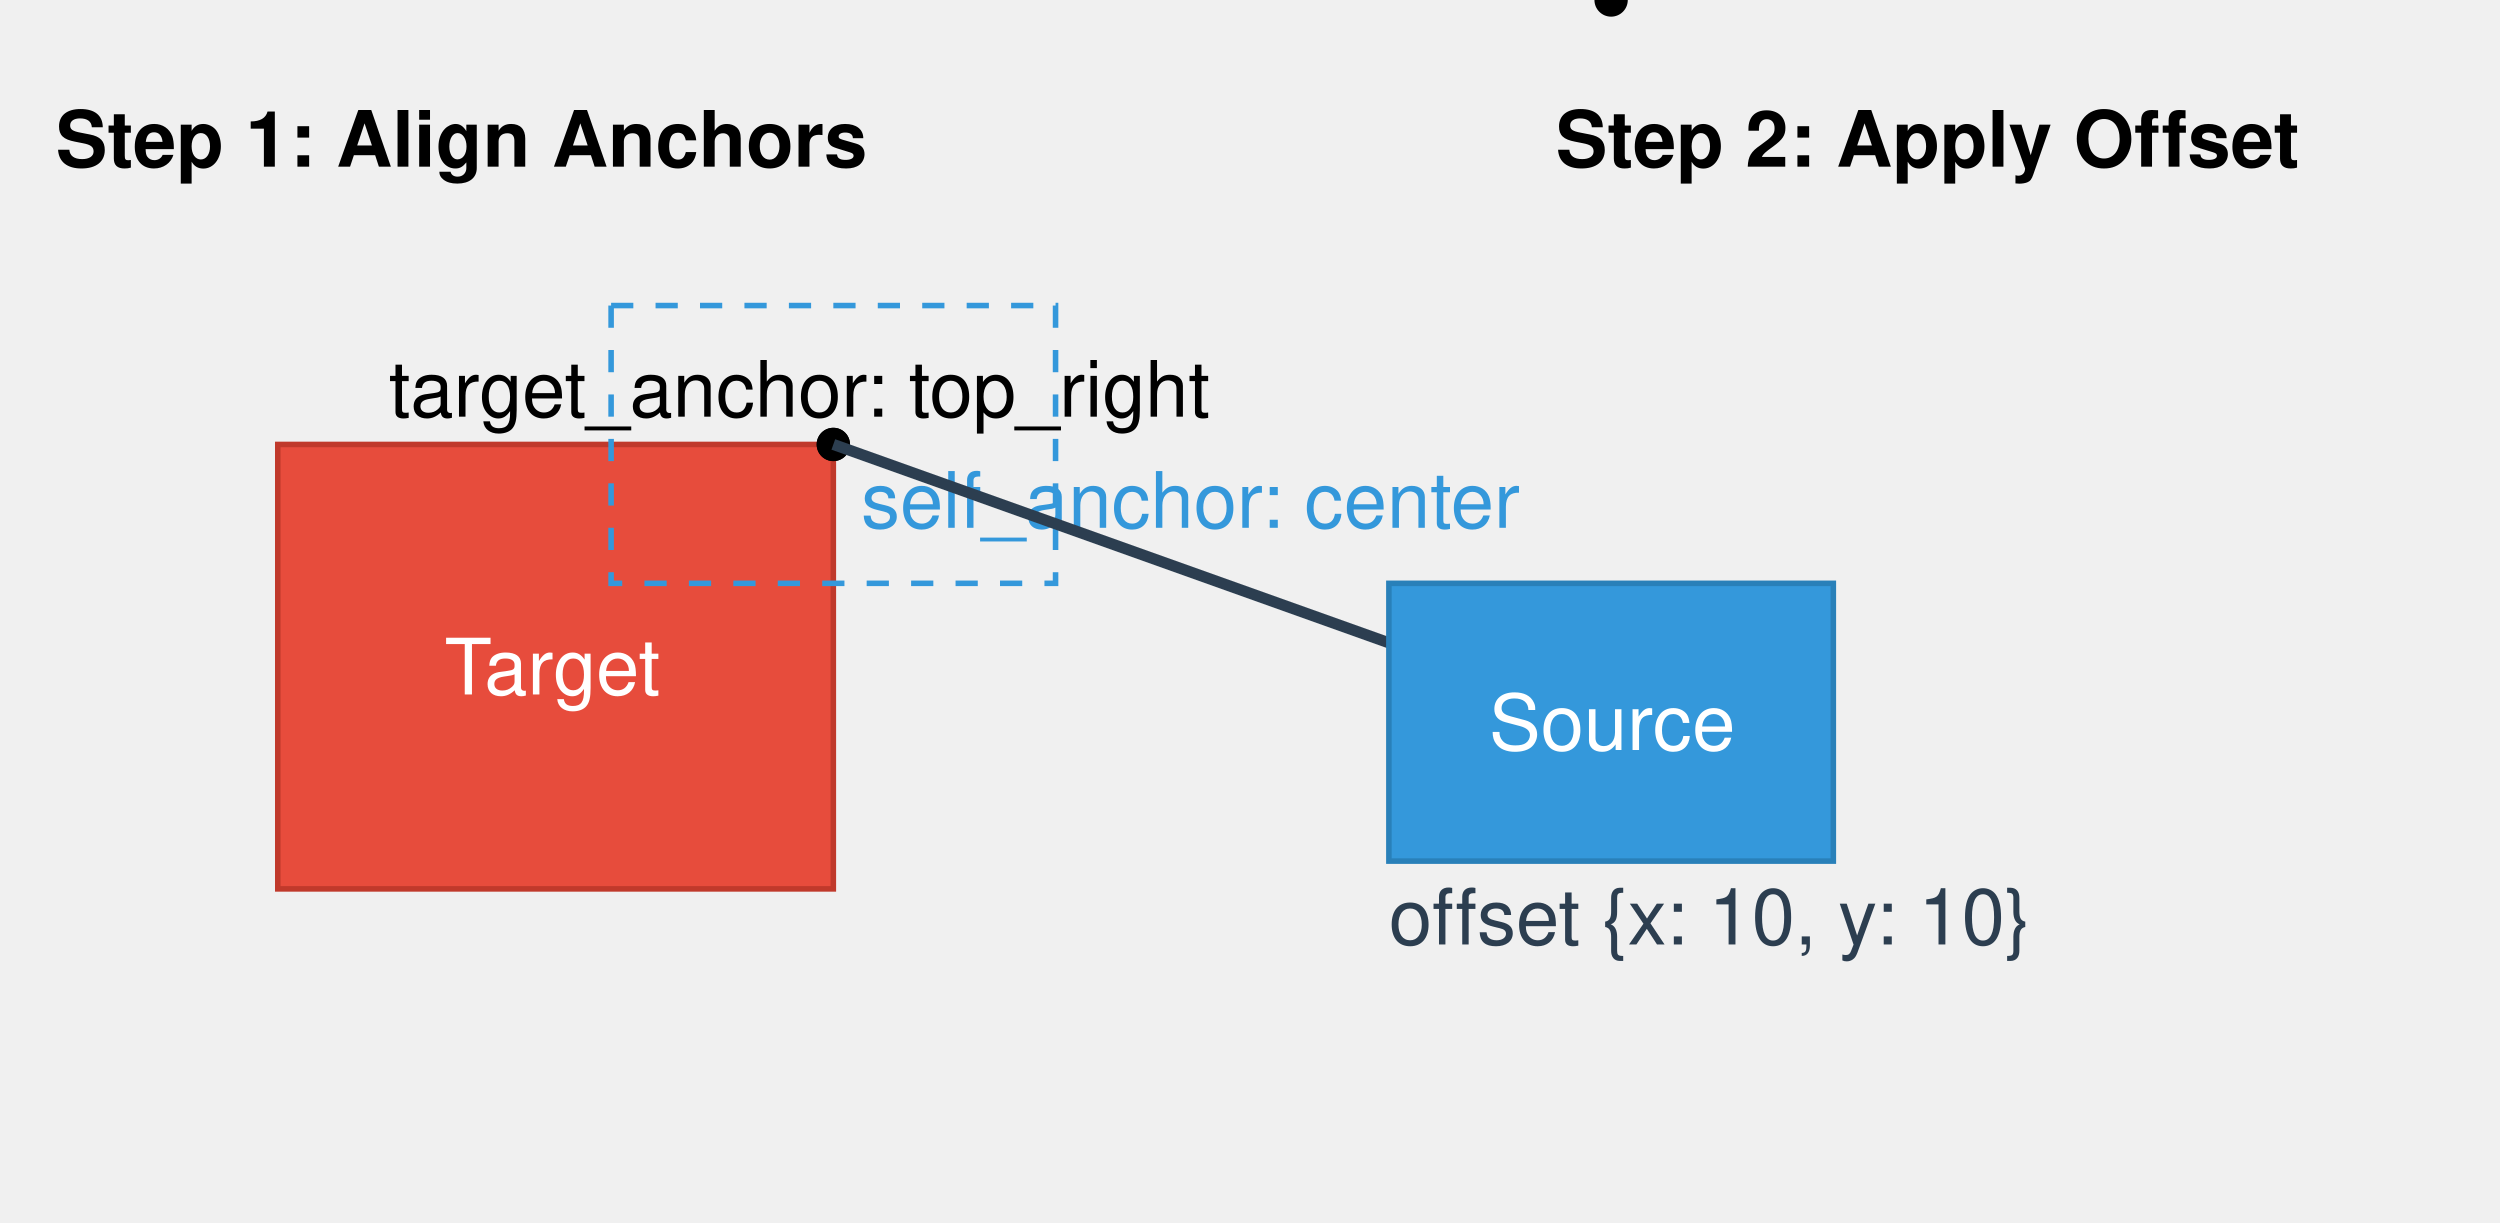
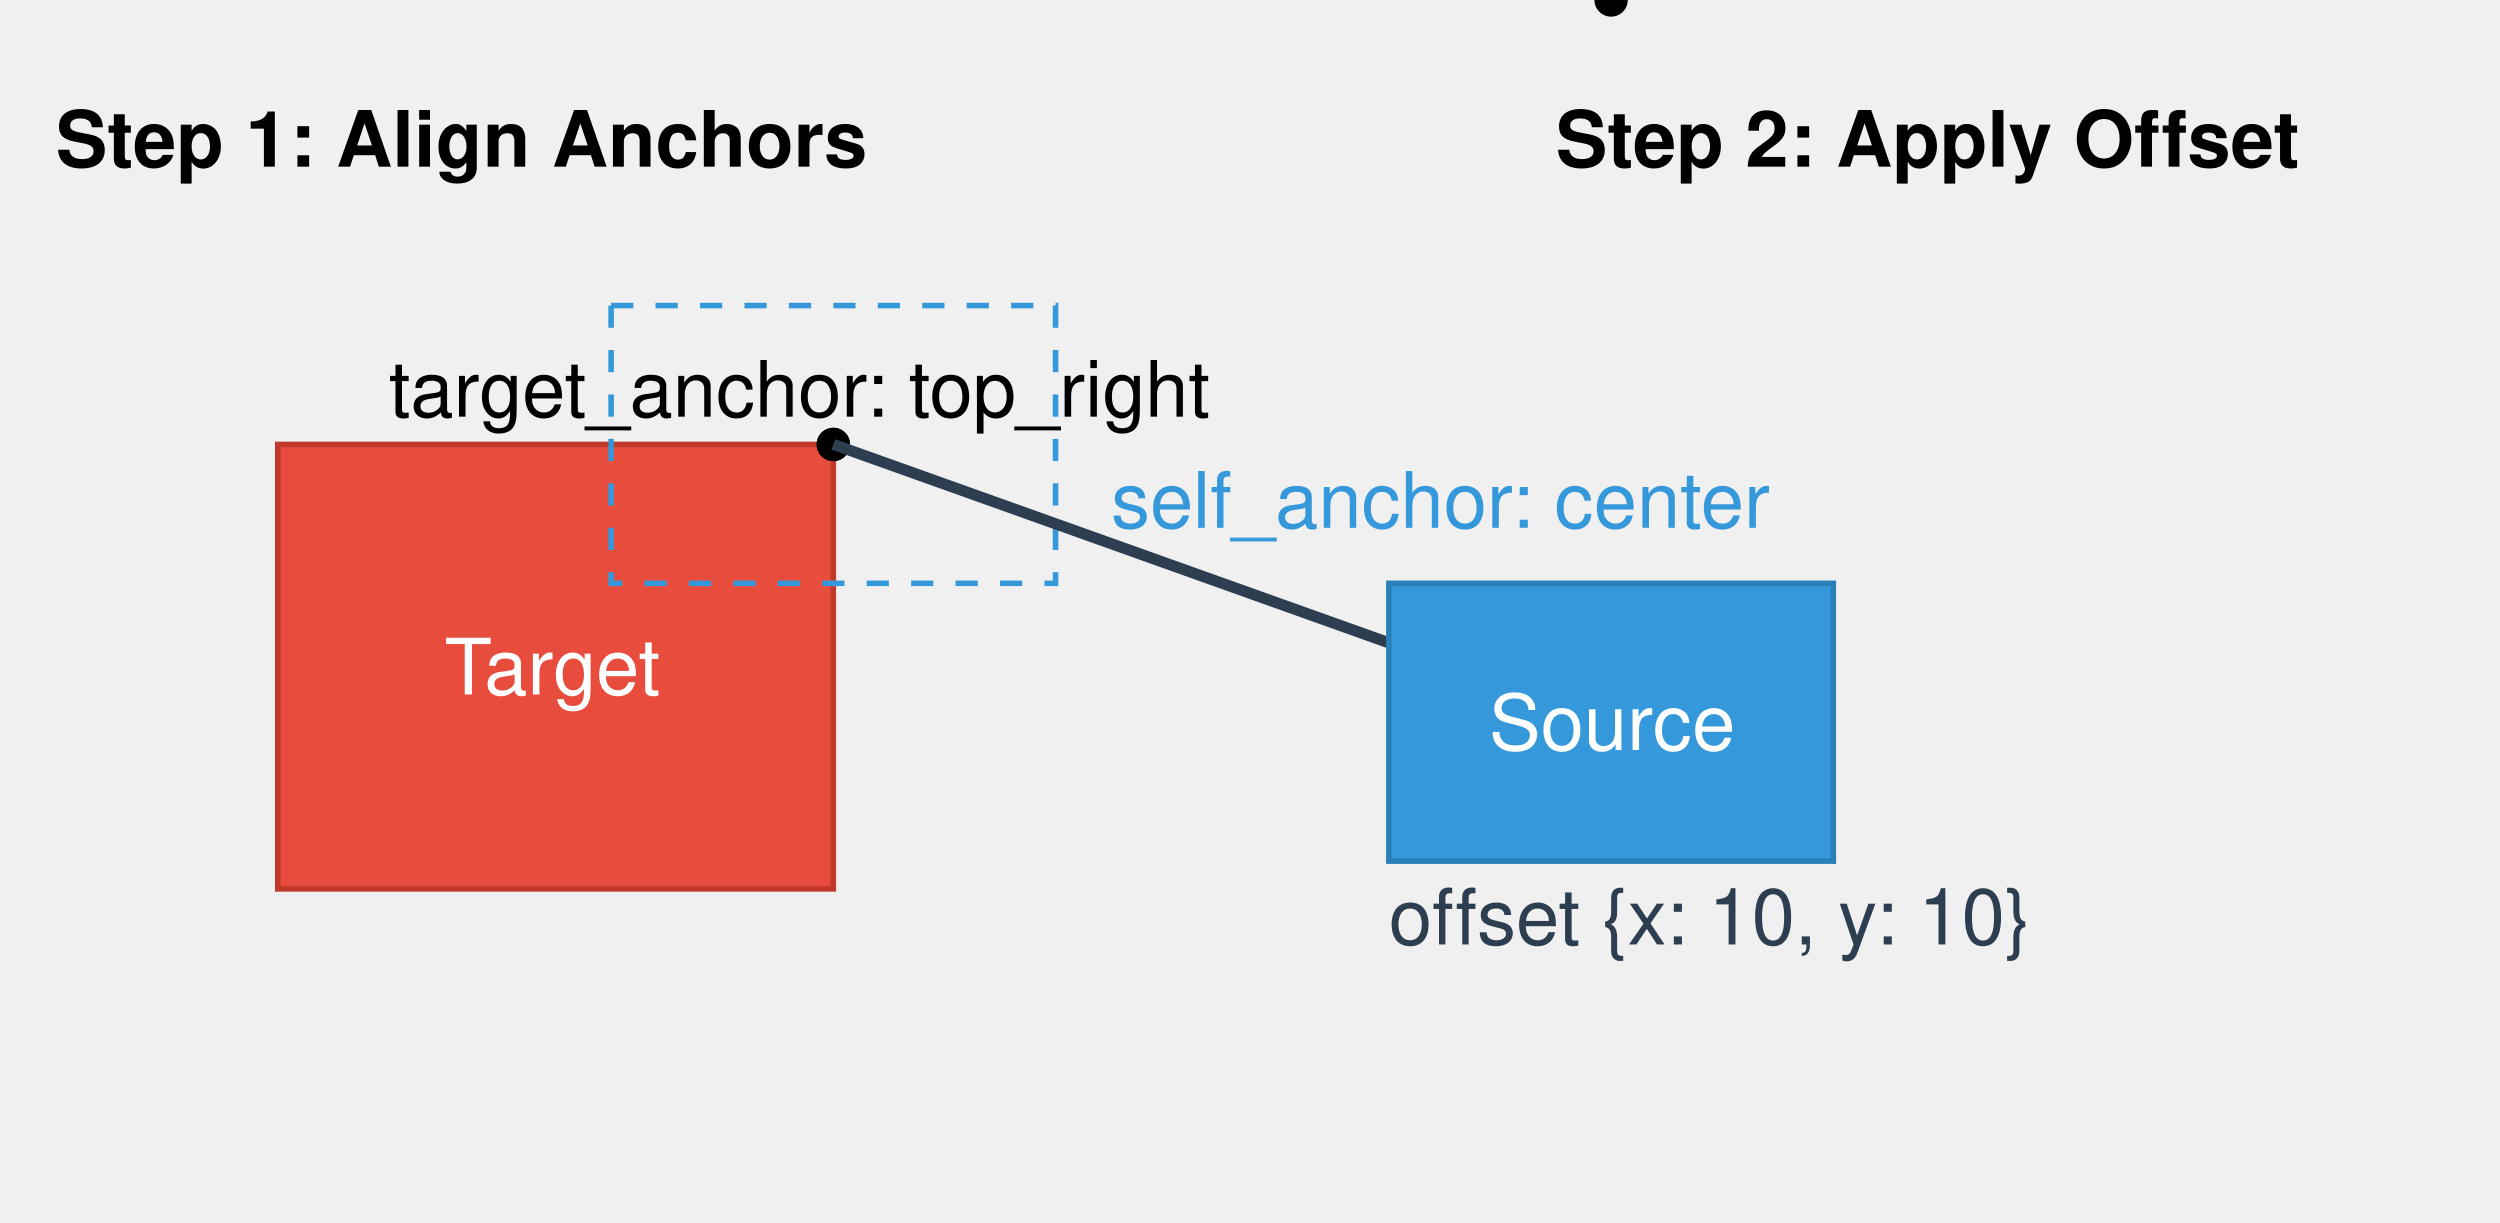
<svg xmlns="http://www.w3.org/2000/svg" width="450" height="220">
  <defs>
    <style>
      .target {
        fill: #E74C3C;
        stroke: #C0392B;
      }

      .source {
        fill: #3498DB;
        stroke: #2980B9;
      }

      .ghost {
        fill: none;
        stroke: #3498DB;
        stroke-dasharray: 4, 4;
      }

      .label {
        font-family: -apple-system, BlinkMacSystemFont, 'Segoe UI', Helvetica, Arial, sans-serif;
        font-size: 14px;
      }

      .step-label {
        font-family: -apple-system, BlinkMacSystemFont, 'Segoe UI', Helvetica, Arial, sans-serif;
        font-size: 14px;
        font-weight: bold;
      }

      .anchor-dot {
        fill: black;
      }

      .line {
        stroke: #a9a9a9;
        stroke-width: 1.5;
        stroke-dasharray: 3, 3;
      }

      .offset-arrow {
        stroke: #2c3e50;
        stroke-width: 2;
        marker-end: url(#arrowhead);
      }
    </style>
    <marker id="arrowhead" viewBox="0 0 10 10" refX="8" refY="5" markerWidth="6" markerHeight="6" orient="auto-start-reverse">
      <path d="M 0 0 L 10 5 L 0 10 z" fill="#2c3e50" />
    </marker>
  </defs>
  <rect x="50" y="80" width="100" height="80" class="target" />
  <text x="80" y="125" fill="white" class="label">Target</text>
  <circle cx="150" cy="80" r="3" class="anchor-dot" />
  <text x="70" y="75" class="label">target_anchor: top_right</text>
  <text x="10" y="30" class="step-label">Step 1: Align Anchors</text>
  <rect x="110" y="55" width="80" height="50" class="ghost" />
  <circle cx="150" cy="80" r="3" class="anchor-dot" fill="#3498DB" />
-   <text x="155" y="95" class="label" fill="#3498DB">self_anchor: center</text>
+   <text x="200" y="95" class="label" fill="#3498DB">self_anchor: center</text>
  <path d="M 150 80 L 150 80" class="line" />
  <text x="280" y="30" class="step-label">Step 2: Apply Offset</text>
  <path d="M 150 80 L 290 130" class="offset-arrow" />
  <text x="250" y="170" class="label" fill="#2c3e50">offset {x: 10, y: 10}</text>
  <rect x="250" y="105" width="80" height="50" class="source" />
  <text x="268" y="135" fill="white" class="label">Source</text>
  <circle cx="290" y="130" r="3" class="anchor-dot" />
</svg>
